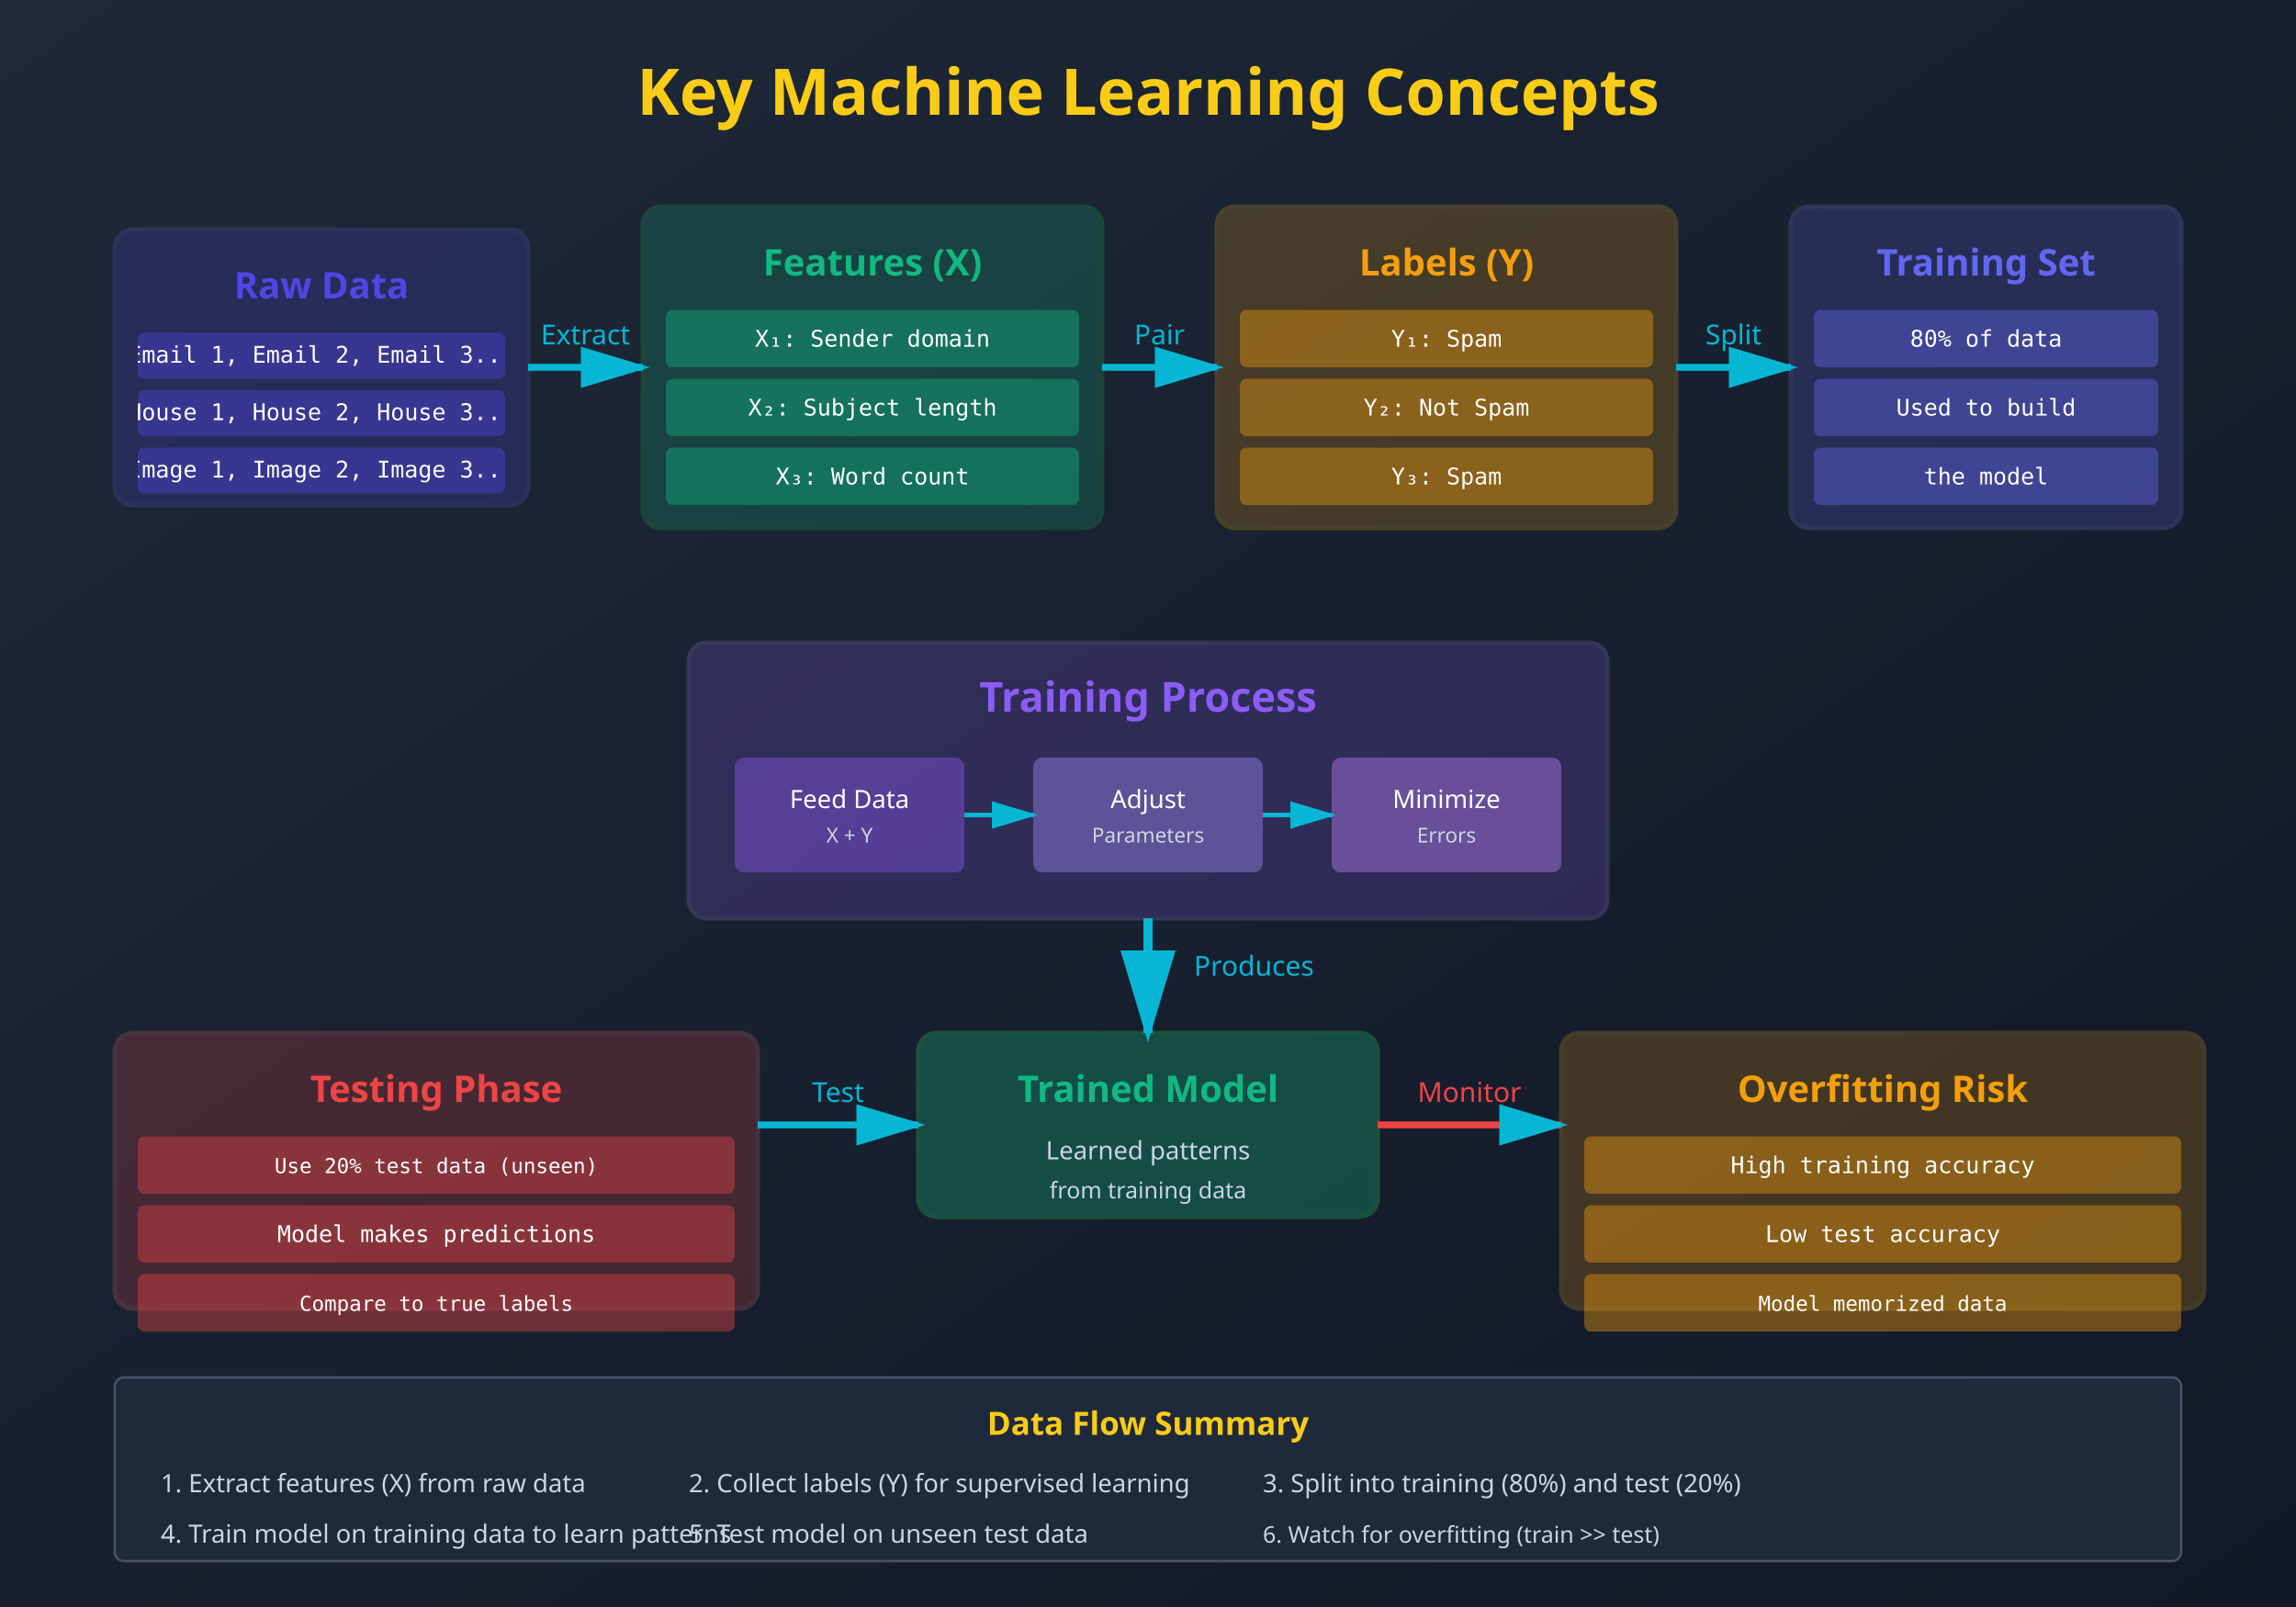
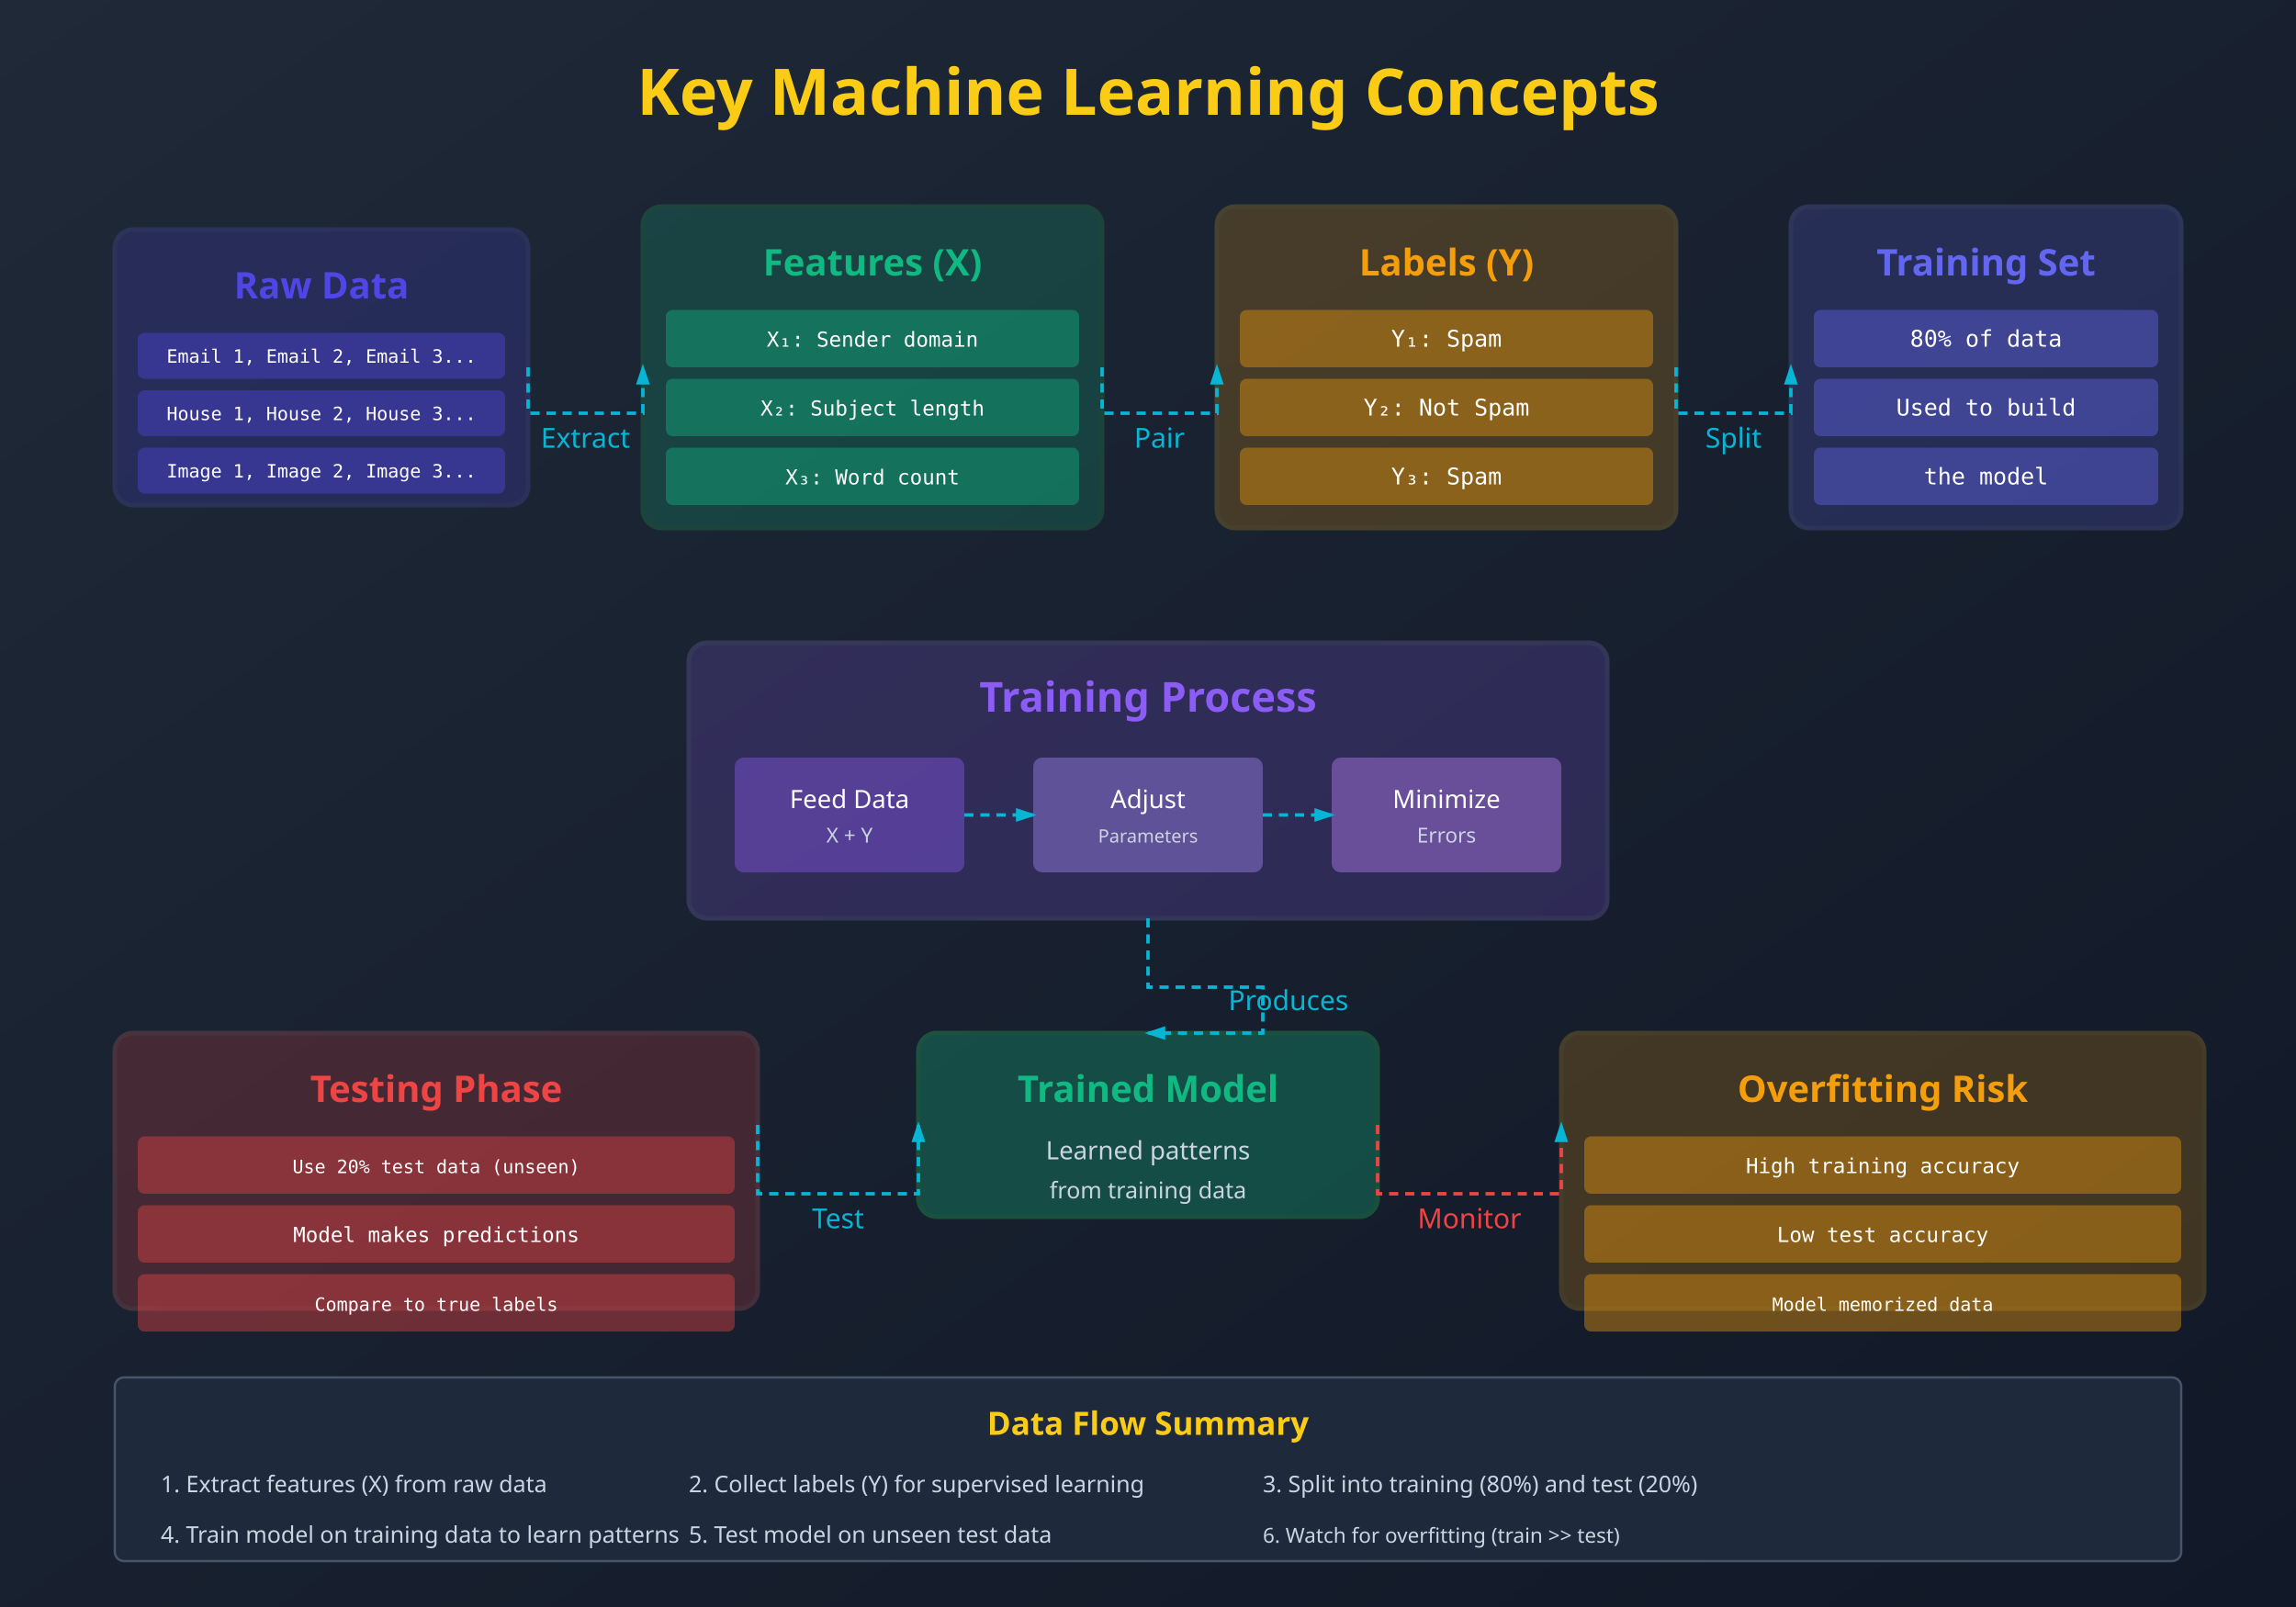
<svg xmlns="http://www.w3.org/2000/svg" width="1000" height="700" viewBox="0 0 1000 700">
  <defs>
    <linearGradient id="conceptsBg" x1="0%" y1="0%" x2="100%" y2="100%">
      <stop offset="0%" style="stop-color:#1f2937;stop-opacity:1" />
      <stop offset="100%" style="stop-color:#111827;stop-opacity:1" />
    </linearGradient>
-     <clipPath id="clipRawData1">
-       <rect x="10" y="45" width="160" height="20" />
-     </clipPath>
-     <clipPath id="clipRawData2">
-       <rect x="10" y="70" width="160" height="20" />
-     </clipPath>
-     <clipPath id="clipRawData3">
-       <rect x="10" y="95" width="160" height="20" />
-     </clipPath>
-     <clipPath id="clipFeatures1">
-       <rect x="10" y="45" width="180" height="25" />
-     </clipPath>
-     <clipPath id="clipFeatures2">
-       <rect x="10" y="75" width="180" height="25" />
-     </clipPath>
-     <clipPath id="clipFeatures3">
-       <rect x="10" y="105" width="180" height="25" />
-     </clipPath>
-     <clipPath id="clipLabels1">
-       <rect x="10" y="45" width="180" height="25" />
-     </clipPath>
-     <clipPath id="clipLabels2">
-       <rect x="10" y="75" width="180" height="25" />
-     </clipPath>
-     <clipPath id="clipLabels3">
-       <rect x="10" y="105" width="180" height="25" />
-     </clipPath>
-     <clipPath id="clipTraining1">
-       <rect x="10" y="45" width="150" height="25" />
-     </clipPath>
-     <clipPath id="clipTraining2">
-       <rect x="10" y="75" width="150" height="25" />
-     </clipPath>
-     <clipPath id="clipTraining3">
-       <rect x="10" y="105" width="150" height="25" />
-     </clipPath>
-     <clipPath id="clipTrainingProcess1">
-       <rect x="20" y="50" width="100" height="50" />
-     </clipPath>
-     <clipPath id="clipTrainingProcess2">
-       <rect x="150" y="50" width="100" height="50" />
-     </clipPath>
-     <clipPath id="clipTrainingProcess3">
-       <rect x="280" y="50" width="100" height="50" />
-     </clipPath>
-     <clipPath id="clipTesting1">
-       <rect x="10" y="45" width="260" height="25" />
-     </clipPath>
-     <clipPath id="clipTesting2">
-       <rect x="10" y="75" width="260" height="25" />
-     </clipPath>
-     <clipPath id="clipTesting3">
-       <rect x="10" y="105" width="260" height="25" />
-     </clipPath>
-     <clipPath id="clipOverfitting1">
-       <rect x="10" y="45" width="260" height="25" />
-     </clipPath>
-     <clipPath id="clipOverfitting2">
-       <rect x="10" y="75" width="260" height="25" />
-     </clipPath>
-     <clipPath id="clipOverfitting3">
-       <rect x="10" y="105" width="260" height="25" />
-     </clipPath>
-     <clipPath id="clipModel">
-       <rect x="0" y="0" width="200" height="80" />
-     </clipPath>
-     <clipPath id="clipDataFlow">
-       <rect x="0" y="0" width="900" height="80" />
-     </clipPath>
-     <marker id="arrowConcepts" markerWidth="10" markerHeight="10" refX="9" refY="3" orient="auto">
-       <polygon points="0 0, 10 3, 0 6" fill="#06b6d4" />
+     <marker id="arrowConcepts" markerWidth="6" markerHeight="6" refX="5" refY="2" orient="auto">
+       <polygon points="0 0, 6 2, 0 4" fill="#06b6d4" />
    </marker>
  </defs>
  <rect width="1000" height="700" fill="url(#conceptsBg)" />
  <text x="500" y="50" font-family="system-ui, sans-serif" font-size="28" font-weight="bold" fill="#facc15" text-anchor="middle">Key Machine Learning Concepts</text>
  <g transform="translate(50, 100)">
    <rect x="0" y="0" width="180" height="120" fill="#4f46e5" opacity="0.2" rx="8" stroke="#6366f1" stroke-width="2" />
    <text x="90" y="30" font-family="system-ui, sans-serif" font-size="16" font-weight="bold" fill="#4f46e5" text-anchor="middle">Raw Data</text>
    <rect x="10" y="45" width="160" height="20" fill="#4f46e5" opacity="0.4" rx="3" />
-     <text x="90" y="58" font-family="monospace" font-size="10" fill="#fff" text-anchor="middle" clip-path="url(#clipRawData1)">Email 1, Email 2, Email 3...</text>
+     <text x="90" y="58" font-family="monospace" font-size="8" fill="#fff" text-anchor="middle">Email 1, Email 2, Email 3...</text>
    <rect x="10" y="70" width="160" height="20" fill="#4f46e5" opacity="0.4" rx="3" />
-     <text x="90" y="83" font-family="monospace" font-size="10" fill="#fff" text-anchor="middle" clip-path="url(#clipRawData2)">House 1, House 2, House 3...</text>
+     <text x="90" y="83" font-family="monospace" font-size="8" fill="#fff" text-anchor="middle">House 1, House 2, House 3...</text>
    <rect x="10" y="95" width="160" height="20" fill="#4f46e5" opacity="0.4" rx="3" />
-     <text x="90" y="108" font-family="monospace" font-size="10" fill="#fff" text-anchor="middle" clip-path="url(#clipRawData3)">Image 1, Image 2, Image 3...</text>
+     <text x="90" y="108" font-family="monospace" font-size="8" fill="#fff" text-anchor="middle">Image 1, Image 2, Image 3...</text>
  </g>
  <g transform="translate(280, 90)">
    <rect x="0" y="0" width="200" height="140" fill="#10b981" opacity="0.2" rx="8" stroke="#22c55e" stroke-width="2" />
    <text x="100" y="30" font-family="system-ui, sans-serif" font-size="16" font-weight="bold" fill="#10b981" text-anchor="middle">Features (X)</text>
    <rect x="10" y="45" width="180" height="25" fill="#10b981" opacity="0.4" rx="3" />
-     <text x="100" y="61" font-family="monospace" font-size="10" fill="#fff" text-anchor="middle" clip-path="url(#clipFeatures1)">X₁: Sender domain</text>
+     <text x="100" y="61" font-family="monospace" font-size="9" fill="#fff" text-anchor="middle">X₁: Sender domain</text>
    <rect x="10" y="75" width="180" height="25" fill="#10b981" opacity="0.4" rx="3" />
-     <text x="100" y="91" font-family="monospace" font-size="10" fill="#fff" text-anchor="middle" clip-path="url(#clipFeatures2)">X₂: Subject length</text>
+     <text x="100" y="91" font-family="monospace" font-size="9" fill="#fff" text-anchor="middle">X₂: Subject length</text>
    <rect x="10" y="105" width="180" height="25" fill="#10b981" opacity="0.4" rx="3" />
-     <text x="100" y="121" font-family="monospace" font-size="10" fill="#fff" text-anchor="middle" clip-path="url(#clipFeatures3)">X₃: Word count</text>
+     <text x="100" y="121" font-family="monospace" font-size="9" fill="#fff" text-anchor="middle">X₃: Word count</text>
  </g>
  <g transform="translate(530, 90)">
    <rect x="0" y="0" width="200" height="140" fill="#f59e0b" opacity="0.2" rx="8" stroke="#fbbf24" stroke-width="2" />
    <text x="100" y="30" font-family="system-ui, sans-serif" font-size="16" font-weight="bold" fill="#f59e0b" text-anchor="middle">Labels (Y)</text>
    <rect x="10" y="45" width="180" height="25" fill="#f59e0b" opacity="0.4" rx="3" />
-     <text x="100" y="61" font-family="monospace" font-size="10" fill="#fff" text-anchor="middle" clip-path="url(#clipLabels1)">Y₁: Spam</text>
+     <text x="100" y="61" font-family="monospace" font-size="10" fill="#fff" text-anchor="middle">Y₁: Spam</text>
    <rect x="10" y="75" width="180" height="25" fill="#f59e0b" opacity="0.4" rx="3" />
-     <text x="100" y="91" font-family="monospace" font-size="10" fill="#fff" text-anchor="middle" clip-path="url(#clipLabels2)">Y₂: Not Spam</text>
+     <text x="100" y="91" font-family="monospace" font-size="10" fill="#fff" text-anchor="middle">Y₂: Not Spam</text>
    <rect x="10" y="105" width="180" height="25" fill="#f59e0b" opacity="0.4" rx="3" />
-     <text x="100" y="121" font-family="monospace" font-size="10" fill="#fff" text-anchor="middle" clip-path="url(#clipLabels3)">Y₃: Spam</text>
+     <text x="100" y="121" font-family="monospace" font-size="10" fill="#fff" text-anchor="middle">Y₃: Spam</text>
  </g>
  <g transform="translate(780, 90)">
    <rect x="0" y="0" width="170" height="140" fill="#6366f1" opacity="0.2" rx="8" stroke="#818cf8" stroke-width="2" />
    <text x="85" y="30" font-family="system-ui, sans-serif" font-size="16" font-weight="bold" fill="#6366f1" text-anchor="middle">Training Set</text>
    <rect x="10" y="45" width="150" height="25" fill="#6366f1" opacity="0.4" rx="3" />
-     <text x="85" y="61" font-family="monospace" font-size="10" fill="#fff" text-anchor="middle" clip-path="url(#clipTraining1)">80% of data</text>
+     <text x="85" y="61" font-family="monospace" font-size="10" fill="#fff" text-anchor="middle">80% of data</text>
    <rect x="10" y="75" width="150" height="25" fill="#6366f1" opacity="0.4" rx="3" />
-     <text x="85" y="91" font-family="monospace" font-size="10" fill="#fff" text-anchor="middle" clip-path="url(#clipTraining2)">Used to build</text>
+     <text x="85" y="91" font-family="monospace" font-size="10" fill="#fff" text-anchor="middle">Used to build</text>
    <rect x="10" y="105" width="150" height="25" fill="#6366f1" opacity="0.4" rx="3" />
-     <text x="85" y="121" font-family="monospace" font-size="10" fill="#fff" text-anchor="middle" clip-path="url(#clipTraining3)">the model</text>
+     <text x="85" y="121" font-family="monospace" font-size="10" fill="#fff" text-anchor="middle">the model</text>
  </g>
-   <path d="M 230 160 L 280 160" fill="none" stroke="#06b6d4" stroke-width="3" marker-end="url(#arrowConcepts)" />
-   <text x="255" y="150" font-family="system-ui, sans-serif" font-size="12" fill="#06b6d4" text-anchor="middle">Extract</text>
-   <path d="M 480 160 L 530 160" fill="none" stroke="#06b6d4" stroke-width="3" marker-end="url(#arrowConcepts)" />
-   <text x="505" y="150" font-family="system-ui, sans-serif" font-size="12" fill="#06b6d4" text-anchor="middle">Pair</text>
-   <path d="M 730 160 L 780 160" fill="none" stroke="#06b6d4" stroke-width="3" marker-end="url(#arrowConcepts)" />
-   <text x="755" y="150" font-family="system-ui, sans-serif" font-size="12" fill="#06b6d4" text-anchor="middle">Split</text>
+   <path d="M 230 160 L 230 180 L 280 180 L 280 160" fill="none" stroke="#06b6d4" stroke-width="1.5" stroke-dasharray="4,3" marker-end="url(#arrowConcepts)" />
+   <text x="255" y="195" font-family="system-ui, sans-serif" font-size="12" fill="#06b6d4" text-anchor="middle">Extract</text>
+   <path d="M 480 160 L 480 180 L 530 180 L 530 160" fill="none" stroke="#06b6d4" stroke-width="1.5" stroke-dasharray="4,3" marker-end="url(#arrowConcepts)" />
+   <text x="505" y="195" font-family="system-ui, sans-serif" font-size="12" fill="#06b6d4" text-anchor="middle">Pair</text>
+   <path d="M 730 160 L 730 180 L 780 180 L 780 160" fill="none" stroke="#06b6d4" stroke-width="1.5" stroke-dasharray="4,3" marker-end="url(#arrowConcepts)" />
+   <text x="755" y="195" font-family="system-ui, sans-serif" font-size="12" fill="#06b6d4" text-anchor="middle">Split</text>
  <g transform="translate(300, 280)">
    <rect x="0" y="0" width="400" height="120" fill="#8b5cf6" opacity="0.2" rx="8" stroke="#a78bfa" stroke-width="2" />
    <text x="200" y="30" font-family="system-ui, sans-serif" font-size="18" font-weight="bold" fill="#8b5cf6" text-anchor="middle">Training Process</text>
    <rect x="20" y="50" width="100" height="50" fill="#8b5cf6" opacity="0.4" rx="4" />
-     <text x="70" y="72" font-family="system-ui, sans-serif" font-size="11" fill="#fff" text-anchor="middle" clip-path="url(#clipTrainingProcess1)">Feed Data</text>
-     <text x="70" y="87" font-family="system-ui, sans-serif" font-size="9" fill="#cbd5e1" text-anchor="middle" clip-path="url(#clipTrainingProcess1)">X + Y</text>
+     <text x="70" y="72" font-family="system-ui, sans-serif" font-size="11" fill="#fff" text-anchor="middle">Feed Data</text>
+     <text x="70" y="87" font-family="system-ui, sans-serif" font-size="9" fill="#cbd5e1" text-anchor="middle">X + Y</text>
    <rect x="150" y="50" width="100" height="50" fill="#a78bfa" opacity="0.4" rx="4" />
-     <text x="200" y="72" font-family="system-ui, sans-serif" font-size="11" fill="#fff" text-anchor="middle" clip-path="url(#clipTrainingProcess2)">Adjust</text>
-     <text x="200" y="87" font-family="system-ui, sans-serif" font-size="9" fill="#cbd5e1" text-anchor="middle" clip-path="url(#clipTrainingProcess2)">Parameters</text>
+     <text x="200" y="72" font-family="system-ui, sans-serif" font-size="11" fill="#fff" text-anchor="middle">Adjust</text>
+     <text x="200" y="87" font-family="system-ui, sans-serif" font-size="8" fill="#cbd5e1" text-anchor="middle">Parameters</text>
    <rect x="280" y="50" width="100" height="50" fill="#c084fc" opacity="0.4" rx="4" />
-     <text x="330" y="72" font-family="system-ui, sans-serif" font-size="11" fill="#fff" text-anchor="middle" clip-path="url(#clipTrainingProcess3)">Minimize</text>
-     <text x="330" y="87" font-family="system-ui, sans-serif" font-size="9" fill="#cbd5e1" text-anchor="middle" clip-path="url(#clipTrainingProcess3)">Errors</text>
-     <path d="M 120 75 L 150 75" fill="none" stroke="#06b6d4" stroke-width="2" marker-end="url(#arrowConcepts)" />
-     <path d="M 250 75 L 280 75" fill="none" stroke="#06b6d4" stroke-width="2" marker-end="url(#arrowConcepts)" />
+     <text x="330" y="72" font-family="system-ui, sans-serif" font-size="11" fill="#fff" text-anchor="middle">Minimize</text>
+     <text x="330" y="87" font-family="system-ui, sans-serif" font-size="9" fill="#cbd5e1" text-anchor="middle">Errors</text>
+     <path d="M 120 75 L 150 75" fill="none" stroke="#06b6d4" stroke-width="1.5" stroke-dasharray="4,3" marker-end="url(#arrowConcepts)" />
+     <path d="M 250 75 L 280 75" fill="none" stroke="#06b6d4" stroke-width="1.5" stroke-dasharray="4,3" marker-end="url(#arrowConcepts)" />
  </g>
  <g transform="translate(400, 450)">
    <rect x="0" y="0" width="200" height="80" fill="#10b981" opacity="0.3" rx="8" stroke="#22c55e" stroke-width="2" />
-     <text x="100" y="30" font-family="system-ui, sans-serif" font-size="16" font-weight="bold" fill="#10b981" text-anchor="middle" clip-path="url(#clipModel)">Trained Model</text>
-     <text x="100" y="55" font-family="system-ui, sans-serif" font-size="11" fill="#cbd5e1" text-anchor="middle" clip-path="url(#clipModel)">Learned patterns</text>
-     <text x="100" y="72" font-family="system-ui, sans-serif" font-size="10" fill="#cbd5e1" text-anchor="middle" clip-path="url(#clipModel)">from training data</text>
+     <text x="100" y="30" font-family="system-ui, sans-serif" font-size="16" font-weight="bold" fill="#10b981" text-anchor="middle">Trained Model</text>
+     <text x="100" y="55" font-family="system-ui, sans-serif" font-size="11" fill="#cbd5e1" text-anchor="middle">Learned patterns</text>
+     <text x="100" y="72" font-family="system-ui, sans-serif" font-size="10" fill="#cbd5e1" text-anchor="middle">from training data</text>
  </g>
-   <path d="M 500 400 L 500 450" fill="none" stroke="#06b6d4" stroke-width="4" marker-end="url(#arrowConcepts)" />
-   <text x="520" y="425" font-family="system-ui, sans-serif" font-size="12" fill="#06b6d4">Produces</text>
+   <path d="M 500 400 L 500 430 L 550 430 L 550 450 L 500 450" fill="none" stroke="#06b6d4" stroke-width="1.5" stroke-dasharray="4,3" marker-end="url(#arrowConcepts)" />
+   <text x="535" y="440" font-family="system-ui, sans-serif" font-size="12" fill="#06b6d4">Produces</text>
  <g transform="translate(50, 450)">
    <rect x="0" y="0" width="280" height="120" fill="#ef4444" opacity="0.2" rx="8" stroke="#f87171" stroke-width="2" />
    <text x="140" y="30" font-family="system-ui, sans-serif" font-size="16" font-weight="bold" fill="#ef4444" text-anchor="middle">Testing Phase</text>
    <rect x="10" y="45" width="260" height="25" fill="#ef4444" opacity="0.4" rx="3" />
-     <text x="140" y="61" font-family="monospace" font-size="9" fill="#fff" text-anchor="middle" clip-path="url(#clipTesting1)">Use 20% test data (unseen)</text>
+     <text x="140" y="61" font-family="monospace" font-size="8" fill="#fff" text-anchor="middle">Use 20% test data (unseen)</text>
    <rect x="10" y="75" width="260" height="25" fill="#ef4444" opacity="0.4" rx="3" />
-     <text x="140" y="91" font-family="monospace" font-size="10" fill="#fff" text-anchor="middle" clip-path="url(#clipTesting2)">Model makes predictions</text>
+     <text x="140" y="91" font-family="monospace" font-size="9" fill="#fff" text-anchor="middle">Model makes predictions</text>
    <rect x="10" y="105" width="260" height="25" fill="#ef4444" opacity="0.4" rx="3" />
-     <text x="140" y="121" font-family="monospace" font-size="9" fill="#fff" text-anchor="middle" clip-path="url(#clipTesting3)">Compare to true labels</text>
+     <text x="140" y="121" font-family="monospace" font-size="8" fill="#fff" text-anchor="middle">Compare to true labels</text>
  </g>
  <g transform="translate(680, 450)">
    <rect x="0" y="0" width="280" height="120" fill="#f59e0b" opacity="0.2" rx="8" stroke="#fbbf24" stroke-width="2" />
    <text x="140" y="30" font-family="system-ui, sans-serif" font-size="16" font-weight="bold" fill="#f59e0b" text-anchor="middle">Overfitting Risk</text>
    <rect x="10" y="45" width="260" height="25" fill="#f59e0b" opacity="0.4" rx="3" />
-     <text x="140" y="61" font-family="monospace" font-size="10" fill="#fff" text-anchor="middle" clip-path="url(#clipOverfitting1)">High training accuracy</text>
+     <text x="140" y="61" font-family="monospace" font-size="9" fill="#fff" text-anchor="middle">High training accuracy</text>
    <rect x="10" y="75" width="260" height="25" fill="#f59e0b" opacity="0.4" rx="3" />
-     <text x="140" y="91" font-family="monospace" font-size="10" fill="#fff" text-anchor="middle" clip-path="url(#clipOverfitting2)">Low test accuracy</text>
+     <text x="140" y="91" font-family="monospace" font-size="9" fill="#fff" text-anchor="middle">Low test accuracy</text>
    <rect x="10" y="105" width="260" height="25" fill="#f59e0b" opacity="0.4" rx="3" />
-     <text x="140" y="121" font-family="monospace" font-size="9" fill="#fff" text-anchor="middle" clip-path="url(#clipOverfitting3)">Model memorized data</text>
+     <text x="140" y="121" font-family="monospace" font-size="8" fill="#fff" text-anchor="middle">Model memorized data</text>
  </g>
-   <path d="M 330 490 L 400 490" fill="none" stroke="#06b6d4" stroke-width="3" marker-end="url(#arrowConcepts)" />
-   <text x="365" y="480" font-family="system-ui, sans-serif" font-size="12" fill="#06b6d4" text-anchor="middle">Test</text>
-   <path d="M 600 490 L 680 490" fill="none" stroke="#ef4444" stroke-width="3" marker-end="url(#arrowConcepts)" />
-   <text x="640" y="480" font-family="system-ui, sans-serif" font-size="12" fill="#ef4444" text-anchor="middle">Monitor</text>
+   <path d="M 330 490 L 330 520 L 400 520 L 400 490" fill="none" stroke="#06b6d4" stroke-width="1.5" stroke-dasharray="4,3" marker-end="url(#arrowConcepts)" />
+   <text x="365" y="535" font-family="system-ui, sans-serif" font-size="12" fill="#06b6d4" text-anchor="middle">Test</text>
+   <path d="M 600 490 L 600 520 L 680 520 L 680 490" fill="none" stroke="#ef4444" stroke-width="1.5" stroke-dasharray="4,3" marker-end="url(#arrowConcepts)" />
+   <text x="640" y="535" font-family="system-ui, sans-serif" font-size="12" fill="#ef4444" text-anchor="middle">Monitor</text>
  <g transform="translate(50, 600)">
    <rect x="0" y="0" width="900" height="80" fill="#1e293b" rx="4" stroke="#475569" stroke-width="1" />
    <text x="450" y="25" font-family="system-ui, sans-serif" font-size="14" font-weight="bold" fill="#facc15" text-anchor="middle">Data Flow Summary</text>
-     <text x="20" y="50" font-family="system-ui, sans-serif" font-size="11" fill="#cbd5e1" clip-path="url(#clipDataFlow)">1. Extract features (X) from raw data</text>
-     <text x="250" y="50" font-family="system-ui, sans-serif" font-size="11" fill="#cbd5e1" clip-path="url(#clipDataFlow)">2. Collect labels (Y) for supervised learning</text>
-     <text x="500" y="50" font-family="system-ui, sans-serif" font-size="11" fill="#cbd5e1" clip-path="url(#clipDataFlow)">3. Split into training (80%) and test (20%)</text>
-     <text x="20" y="72" font-family="system-ui, sans-serif" font-size="11" fill="#cbd5e1" clip-path="url(#clipDataFlow)">4. Train model on training data to learn patterns</text>
-     <text x="250" y="72" font-family="system-ui, sans-serif" font-size="11" fill="#cbd5e1" clip-path="url(#clipDataFlow)">5. Test model on unseen test data</text>
-     <text x="500" y="72" font-family="system-ui, sans-serif" font-size="10" fill="#cbd5e1" clip-path="url(#clipDataFlow)">6. Watch for overfitting (train &gt;&gt; test)</text>
+     <text x="20" y="50" font-family="system-ui, sans-serif" font-size="10" fill="#cbd5e1">1. Extract features (X) from raw data</text>
+     <text x="250" y="50" font-family="system-ui, sans-serif" font-size="10" fill="#cbd5e1">2. Collect labels (Y) for supervised learning</text>
+     <text x="500" y="50" font-family="system-ui, sans-serif" font-size="10" fill="#cbd5e1">3. Split into training (80%) and test (20%)</text>
+     <text x="20" y="72" font-family="system-ui, sans-serif" font-size="10" fill="#cbd5e1">4. Train model on training data to learn patterns</text>
+     <text x="250" y="72" font-family="system-ui, sans-serif" font-size="10" fill="#cbd5e1">5. Test model on unseen test data</text>
+     <text x="500" y="72" font-family="system-ui, sans-serif" font-size="9" fill="#cbd5e1">6. Watch for overfitting (train &gt;&gt; test)</text>
  </g>
</svg>
